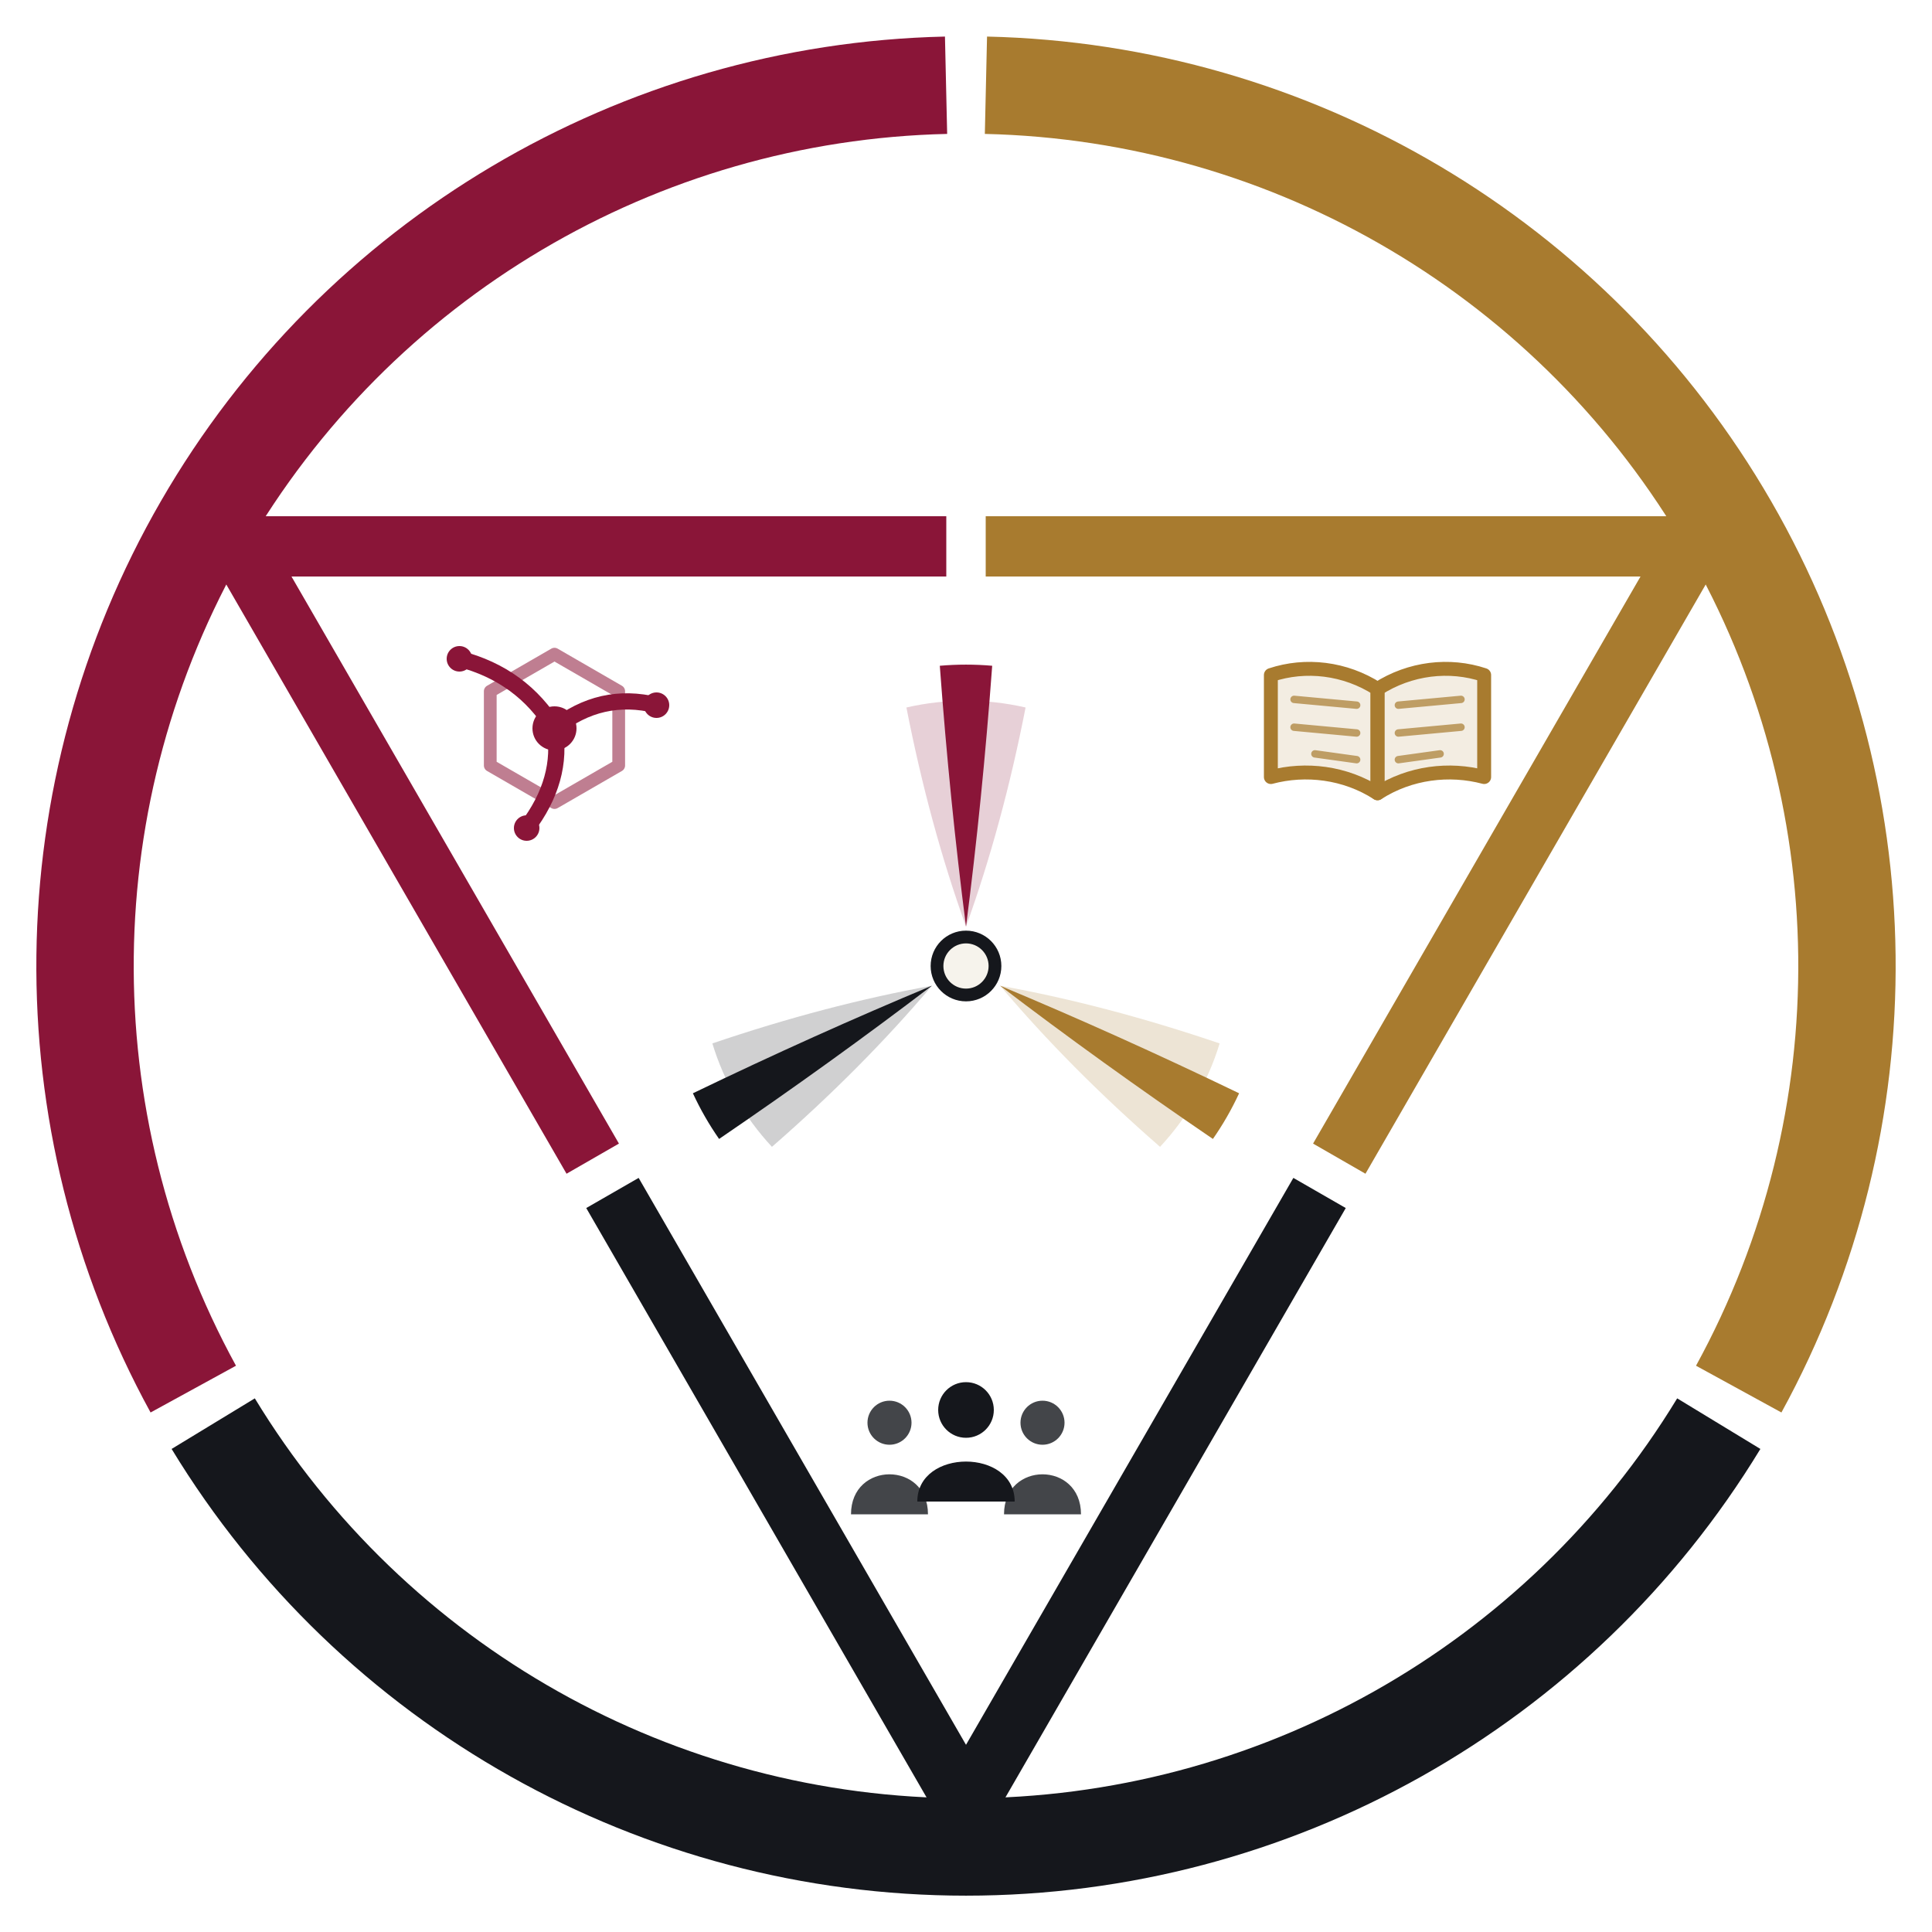
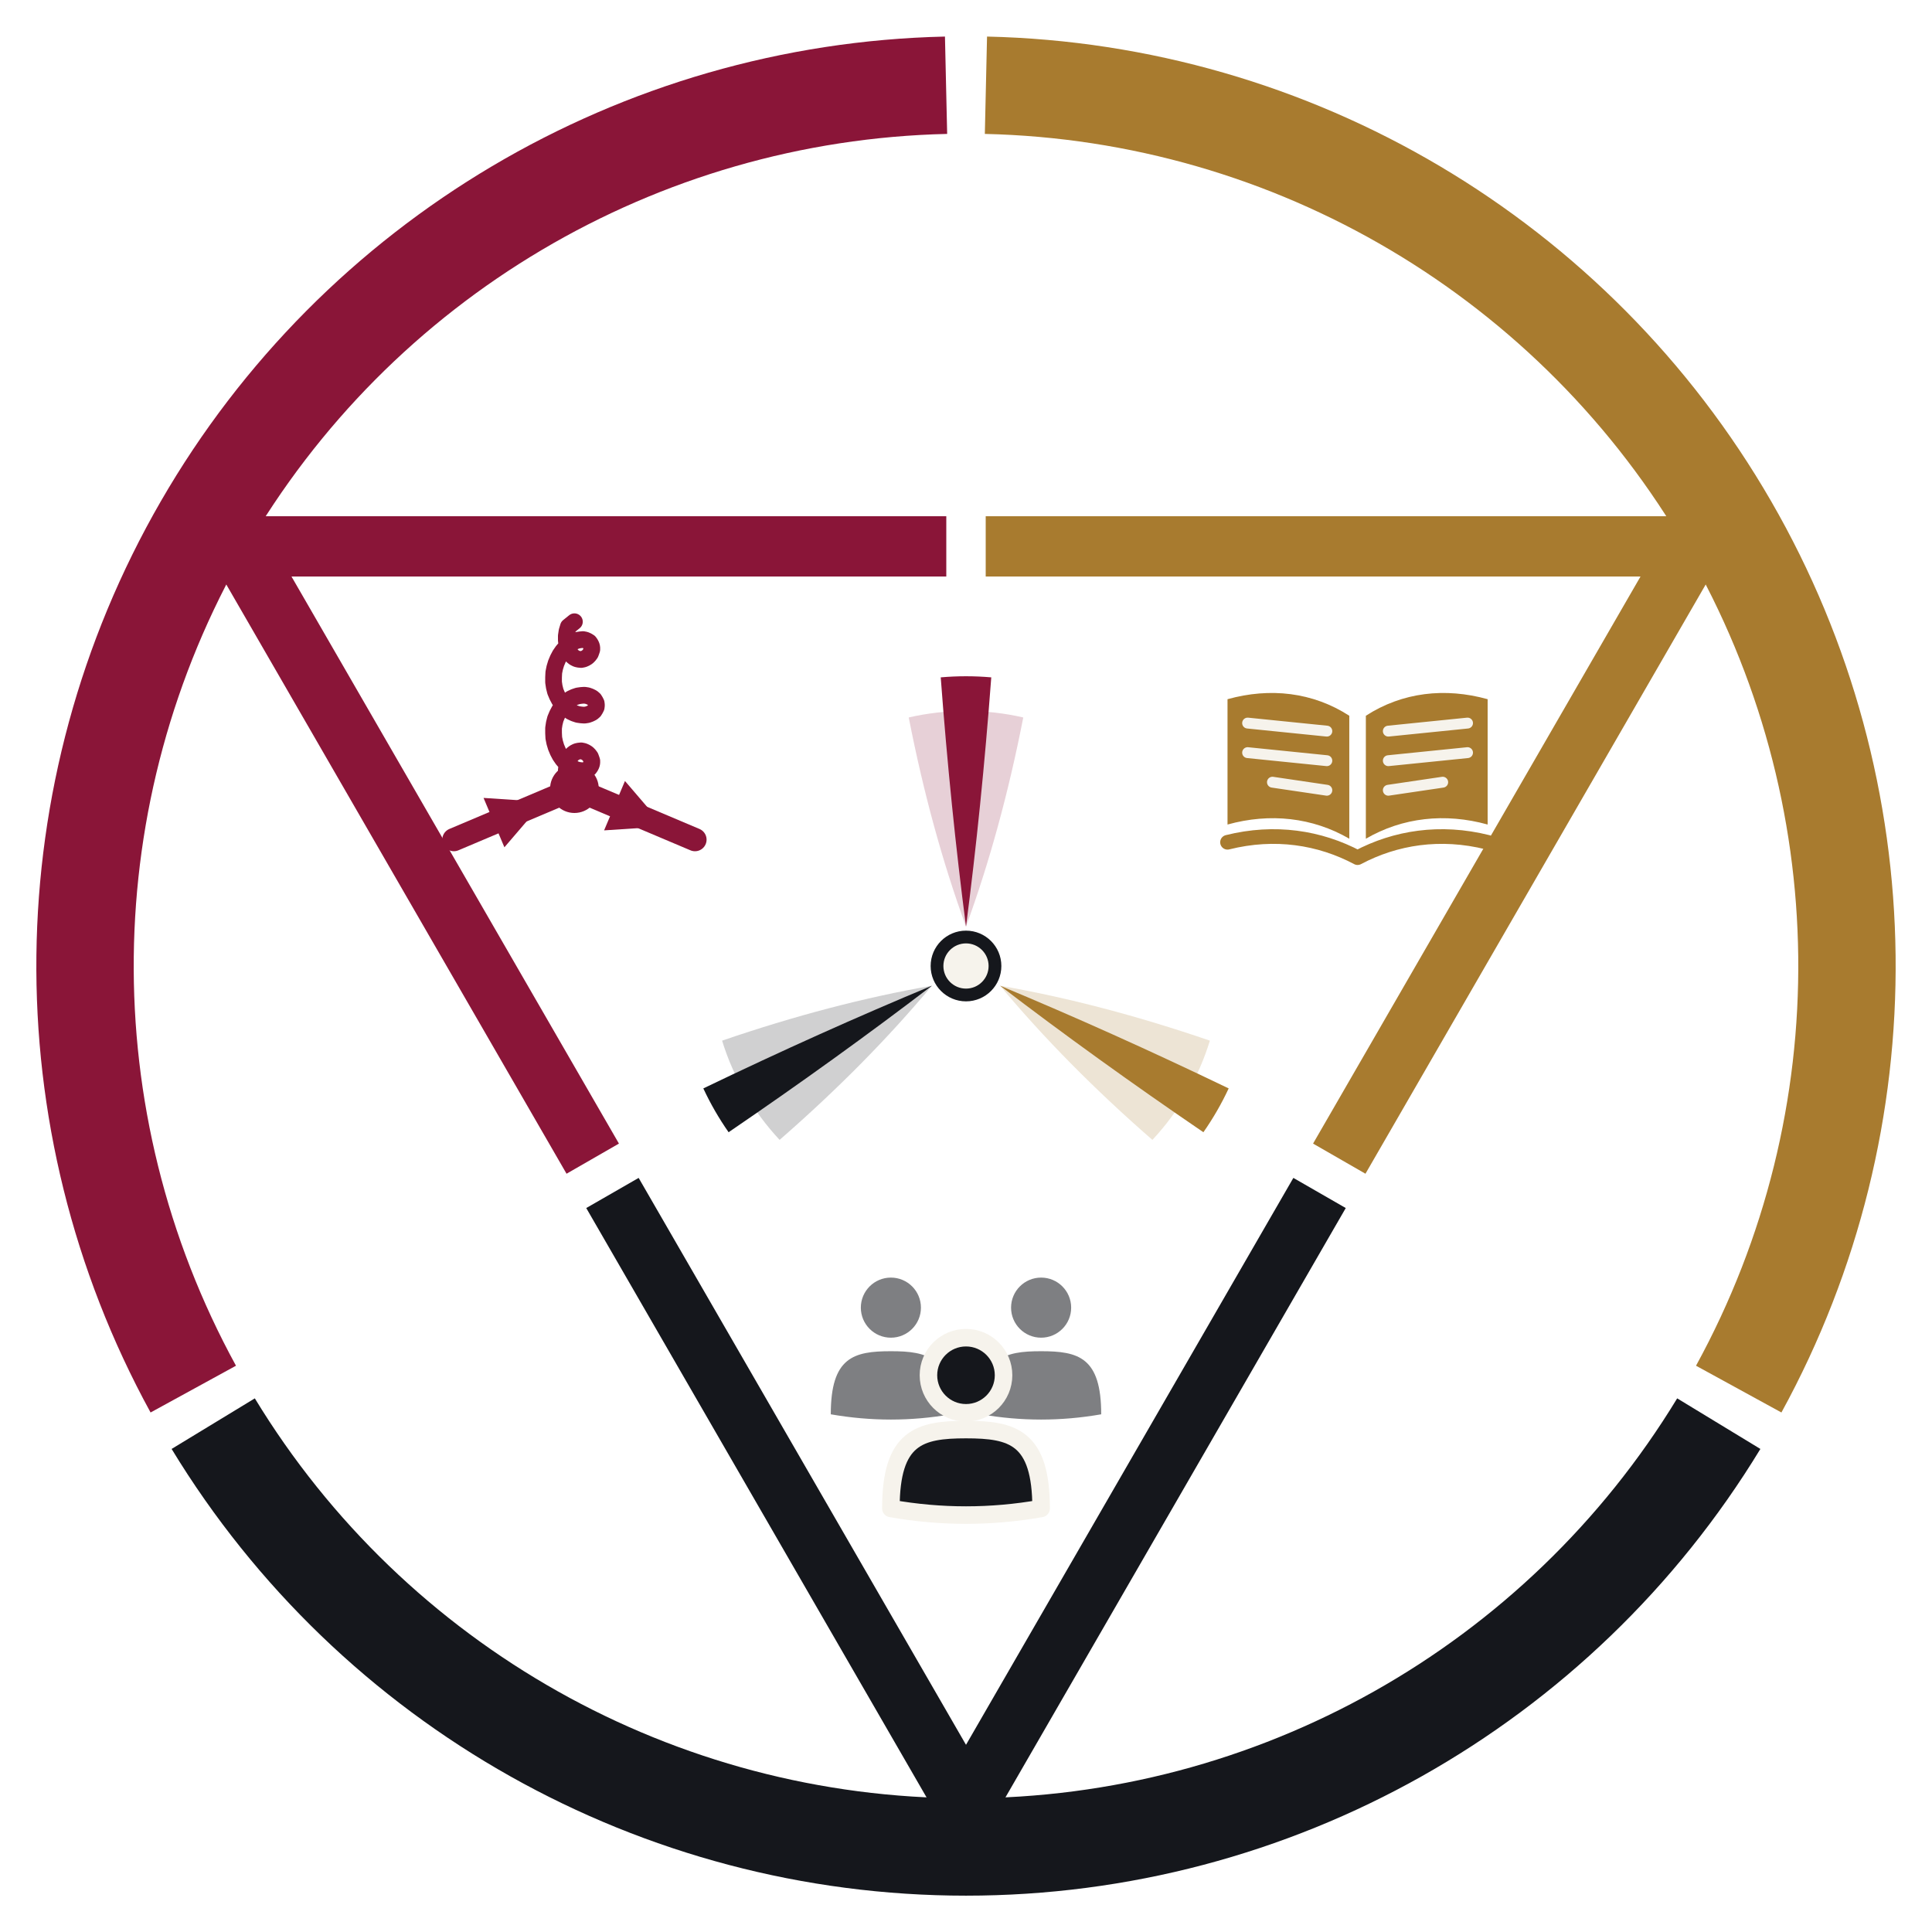
<svg xmlns="http://www.w3.org/2000/svg" viewBox="0 0 100 100">
  <g transform="translate(50 50) scale(1.2) translate(-50 -50)">
    <path d="M16.67 68.25A38 38 0 0 1 49.14 12.01" fill="none" stroke="#8a1538" stroke-width="4.2" stroke-linecap="butt" />
    <polygon points="18.65,33.20 49.15,33.20 49.15,30.60 18.65,30.60" fill="#8a1538" />
    <polygon points="17.52,32.55 32.77,58.96 35.03,57.66 19.78,31.25" fill="#8a1538" />
    <path d="M50.86 12.01A38 38 0 0 1 83.33 68.25" fill="none" stroke="#a87b2f" stroke-width="4.2" stroke-linecap="butt" />
    <polygon points="81.35,30.60 50.85,30.60 50.85,33.20 81.35,33.20" fill="#a87b2f" />
    <polygon points="80.22,31.25 64.97,57.66 67.23,58.96 82.48,32.55" fill="#a87b2f" />
    <path d="M82.47 69.74A38 38 0 0 1 17.53 69.74" fill="none" stroke="#15171c" stroke-width="4.2" stroke-linecap="butt" />
    <polygon points="51.13,85.55 35.88,59.14 33.62,60.44 48.87,86.85" fill="#15171c" />
    <polygon points="51.13,86.85 66.38,60.44 64.12,59.14 48.87,85.55" fill="#15171c" />
-     <path d="M50.00 48.30Q48.42 43.91 47.43 38.85A11.44 11.44 0 0 1 52.57 38.85Q51.58 43.91 50.00 48.30Z" fill="#8a1538" fill-opacity=".2" />
-     <path d="M50.00 48.30Q49.30 42.88 48.87 37.05A13.00 13.00 0 0 1 51.13 37.05Q50.70 42.88 50.00 48.30Z" fill="#8a1538" />
-     <path d="M51.47 50.85Q56.06 51.68 60.94 53.34A11.44 11.44 0 0 1 58.37 57.80Q54.48 54.41 51.47 50.85Z" fill="#a87b2f" fill-opacity=".2" />
-     <path d="M51.47 50.85Q56.51 52.95 61.78 55.49A13.00 13.00 0 0 1 60.65 57.46Q55.81 54.16 51.47 50.85Z" fill="#a87b2f" />
-     <path d="M48.53 50.85Q45.52 54.41 41.63 57.80A11.44 11.44 0 0 1 39.06 53.34Q43.94 51.68 48.53 50.85Z" fill="#15171c" fill-opacity=".2" />
-     <path d="M48.53 50.85Q44.19 54.16 39.35 57.46A13.00 13.00 0 0 1 38.22 55.49Q43.49 52.95 48.53 50.85Z" fill="#15171c" />
+     <path d="M50.00 48.30Q48.48 44.14 47.53 39.28A11.00 11.00 0 0 1 52.47 39.28Q51.52 44.14 50.00 48.30Z" fill="#8a1538" fill-opacity=".2" />
+     <path d="M50.00 48.30Q49.33 43.16 48.91 37.55A12.50 12.50 0 0 1 51.09 37.55Q50.67 43.16 50.00 48.30Z" fill="#8a1538" />
+     <path d="M51.47 50.85Q55.83 51.61 60.52 53.22A11.00 11.00 0 0 1 58.04 57.50Q54.31 54.25 51.47 50.85Z" fill="#a87b2f" fill-opacity=".2" />
+     <path d="M51.47 50.85Q56.26 52.84 61.33 55.28A12.50 12.50 0 0 1 60.24 57.17Q55.59 54.00 51.47 50.85Z" fill="#a87b2f" />
+     <path d="M48.53 50.85Q45.69 54.25 41.96 57.50A11.00 11.00 0 0 1 39.48 53.22Q44.17 51.61 48.53 50.85Z" fill="#15171c" fill-opacity=".2" />
+     <path d="M48.53 50.85Q44.41 54.00 39.76 57.17A12.50 12.50 0 0 1 38.67 55.28Q43.74 52.84 48.53 50.85Z" fill="#15171c" />
    <circle cx="50" cy="50" r="1.25" fill="#f6f3ec" stroke="#15171c" stroke-width=".55" />
-     <g transform="translate(32.25 39.75) scale(1.0)">
-       <polygon points="2.77,1.60 0.00,3.20 -2.77,1.60 -2.77,-1.60 -0.00,-3.20 2.77,-1.60" fill="none" stroke="#8a1538" stroke-width=".55" stroke-linejoin="round" stroke-opacity=".55" />
-       <path d="M0 0Q-1.4 -2.3 -4.1 -3.0" fill="none" stroke="#8a1538" stroke-width=".7" stroke-linecap="round" />
-       <path d="M0 0Q2.0 -1.6 4.4 -1.0" fill="none" stroke="#8a1538" stroke-width=".7" stroke-linecap="round" />
-       <path d="M0 0Q.4 2.2 -1.2 4.3" fill="none" stroke="#8a1538" stroke-width=".7" stroke-linecap="round" />
-       <circle cx="-4.1" cy="-3.0" r=".55" fill="#8a1538" />
-       <circle cx="4.4" cy="-1.0" r=".55" fill="#8a1538" />
-       <circle cx="-1.2" cy="4.3" r=".55" fill="#8a1538" />
-       <circle cx="0" cy="0" r=".95" fill="#8a1538" />
+     <g transform="translate(33.11 41.35) scale(1.000)">
+       <path d="M-5.2 3.2L0 1.0L5.2 3.2" fill="none" stroke="#8a1538" stroke-width="1" stroke-linecap="round" stroke-linejoin="round" />
+       <polygon points="-1.34,1.57 -3.02,3.53 -3.92,1.40" fill="#8a1538" />
+       <polygon points="3.86,2.63 1.28,2.80 2.18,0.67" fill="#8a1538" />
+       <path d="M0.00 1.00 L-0.26 0.79 L-0.32 0.59 L-0.35 0.39 L-0.35 0.20 L-0.33 0.03 L-0.29 -0.13 L-0.24 -0.27 L-0.17 -0.38 L-0.09 -0.48 L-0.00 -0.55 L0.10 -0.60 L0.19 -0.62 L0.29 -0.63 L0.39 -0.61 L0.48 -0.57 L0.56 -0.52 L0.63 -0.45 L0.69 -0.37 L0.72 -0.29 L0.75 -0.20 L0.75 -0.11 L0.73 -0.03 L0.69 0.05 L0.64 0.12 L0.56 0.17 L0.47 0.21 L0.37 0.23 L0.26 0.22 L0.13 0.20 L0.00 0.15 L-0.13 0.08 L-0.26 -0.02 L-0.39 -0.13 L-0.51 -0.27 L-0.62 -0.43 L-0.71 -0.60 L-0.79 -0.79 L-0.85 -0.99 L-0.89 -1.19 L-0.90 -1.40 L-0.90 -1.61 L-0.87 -1.81 L-0.82 -2.01 L-0.74 -2.20 L-0.65 -2.37 L-0.55 -2.53 L-0.42 -2.67 L-0.29 -2.78 L-0.15 -2.88 L-0.00 -2.95 L0.15 -3.00 L0.29 -3.02 L0.43 -3.03 L0.56 -3.01 L0.67 -2.97 L0.77 -2.92 L0.85 -2.85 L0.90 -2.77 L0.94 -2.69 L0.95 -2.60 L0.94 -2.51 L0.90 -2.43 L0.85 -2.35 L0.77 -2.28 L0.67 -2.23 L0.56 -2.19 L0.43 -2.17 L0.29 -2.18 L0.15 -2.20 L0.00 -2.25 L-0.15 -2.32 L-0.29 -2.42 L-0.42 -2.53 L-0.55 -2.67 L-0.65 -2.83 L-0.74 -3.00 L-0.82 -3.19 L-0.87 -3.39 L-0.90 -3.59 L-0.90 -3.80 L-0.89 -4.01 L-0.85 -4.21 L-0.79 -4.41 L-0.71 -4.60 L-0.62 -4.77 L-0.51 -4.93 L-0.39 -5.07 L-0.26 -5.18 L-0.13 -5.28 L-0.00 -5.35 L0.13 -5.40 L0.26 -5.42 L0.37 -5.43 L0.47 -5.41 L0.56 -5.37 L0.64 -5.32 L0.69 -5.25 L0.73 -5.17 L0.75 -5.09 L0.75 -5.00 L0.72 -4.91 L0.69 -4.83 L0.63 -4.75 L0.56 -4.68 L0.48 -4.63 L0.39 -4.59 L0.29 -4.57 L0.19 -4.58 L0.10 -4.60 L0.00 -4.65 L-0.09 -4.72 L-0.17 -4.82 L-0.24 -4.93 L-0.29 -5.07 L-0.33 -5.23 L-0.35 -5.40 L-0.35 -5.59 L-0.32 -5.79 L-0.26 -5.99 L-0.00 -6.20" fill="none" stroke="#8a1538" stroke-width=".72" stroke-linecap="round" stroke-linejoin="round" />
+       <circle cx="0" cy="1.0" r="1.05" fill="#8a1538" />
    </g>
-     <g transform="translate(67.75 39.75) scale(1.0)">
-       <path d="M0 2.8C-1.4 1.9 -3.1 1.7 -4.6 2.1V-2.3C-3.1 -2.8 -1.4 -2.6 0 -1.7Z" fill="#a87b2f" fill-opacity=".14" />
-       <path d="M0 2.8C-1.4 1.9 -3.1 1.7 -4.6 2.1V-2.3C-3.1 -2.8 -1.4 -2.6 0 -1.7Z" fill="none" stroke="#a87b2f" stroke-width=".6" stroke-linejoin="round" />
-       <g transform="scale(-1 1)">
-         <path d="M0 2.8C-1.4 1.9 -3.1 1.7 -4.6 2.1V-2.3C-3.1 -2.8 -1.4 -2.6 0 -1.7Z" fill="#a87b2f" fill-opacity=".14" />
-         <path d="M0 2.8C-1.4 1.9 -3.1 1.7 -4.6 2.1V-2.3C-3.1 -2.8 -1.4 -2.6 0 -1.7Z" fill="none" stroke="#a87b2f" stroke-width=".6" stroke-linejoin="round" />
+     <g transform="translate(66.89 41.45) scale(1.020)">
+       <path d="M-.35 3.0C-1.9 2.1 -3.7 1.9 -5.5 2.4V-2.9C-3.7 -3.4 -1.9 -3.2 -.35 -2.2Z" fill="#a87b2f" />
+       <path d="M-.35 3.0C-1.9 2.1 -3.7 1.9 -5.5 2.4V-2.9C-3.7 -3.4 -1.9 -3.2 -.35 -2.2Z" transform="scale(-1 1)" fill="#a87b2f" />
+       <line x1="-1.30" y1="-1.55" x2="-4.65" y2="-1.89" stroke="#f6f3ec" stroke-width=".46" stroke-linecap="round" />
+       <line x1="-1.30" y1="-0.30" x2="-4.65" y2="-0.64" stroke="#f6f3ec" stroke-width=".46" stroke-linecap="round" />
+       <line x1="-1.30" y1="0.95" x2="-3.60" y2="0.61" stroke="#f6f3ec" stroke-width=".46" stroke-linecap="round" />
+       <line x1="1.30" y1="-1.55" x2="4.65" y2="-1.89" stroke="#f6f3ec" stroke-width=".46" stroke-linecap="round" />
+       <line x1="1.30" y1="-0.30" x2="4.65" y2="-0.64" stroke="#f6f3ec" stroke-width=".46" stroke-linecap="round" />
+       <line x1="1.30" y1="0.95" x2="3.60" y2="0.61" stroke="#f6f3ec" stroke-width=".46" stroke-linecap="round" />
+       <path d="M-5.5 3.15C-3.5 2.65 -1.6 2.95 0 3.8C1.6 2.95 3.5 2.65 5.5 3.15" fill="none" stroke="#a87b2f" stroke-width=".62" stroke-linecap="round" stroke-linejoin="round" />
+     </g>
+     <g transform="translate(50.00 68.30) scale(1.080)">
+       <g fill-opacity=".55">
+         <path d="M-5.40 0.96C-5.40 -1.32 -4.49 -1.56 -3.00 -1.56C-1.51 -1.56 -0.60 -1.32 -0.60 0.96Q-3.00 1.38 -5.40 0.96Z" fill="#15171c" />
+         <circle cx="-3.00" cy="-3.30" r="1.20" fill="#15171c" />
      </g>
-       <line x1="-0.90" y1="-1.00" x2="-3.60" y2="-1.25" stroke="#a87b2f" stroke-width=".32" stroke-linecap="round" stroke-opacity=".7" />
-       <line x1="-0.90" y1="0.20" x2="-3.60" y2="-0.05" stroke="#a87b2f" stroke-width=".32" stroke-linecap="round" stroke-opacity=".7" />
-       <line x1="-0.90" y1="1.35" x2="-2.70" y2="1.10" stroke="#a87b2f" stroke-width=".32" stroke-linecap="round" stroke-opacity=".7" />
-       <line x1="0.90" y1="-1.00" x2="3.60" y2="-1.25" stroke="#a87b2f" stroke-width=".32" stroke-linecap="round" stroke-opacity=".7" />
-       <line x1="0.90" y1="0.20" x2="3.60" y2="-0.05" stroke="#a87b2f" stroke-width=".32" stroke-linecap="round" stroke-opacity=".7" />
-       <line x1="0.90" y1="1.35" x2="2.70" y2="1.10" stroke="#a87b2f" stroke-width=".32" stroke-linecap="round" stroke-opacity=".7" />
-     </g>
-     <g transform="translate(50.00 70.50) scale(1.0)">
-       <g fill-opacity="0.8">
-         <circle cx="-3.30" cy="-0.80" r="0.95" fill="#15171c" />
-         <path d="M-4.96 3.15C-4.96 0.85 -1.64 0.85 -1.64 3.15Z" fill="#15171c" />
+       <g fill-opacity=".55">
+         <path d="M0.60 0.96C0.60 -1.32 1.51 -1.56 3.00 -1.56C4.49 -1.56 5.40 -1.32 5.40 0.96Q3.00 1.38 0.60 0.96Z" fill="#15171c" />
+         <circle cx="3.00" cy="-3.30" r="1.20" fill="#15171c" />
      </g>
-       <g fill-opacity="0.8">
-         <circle cx="3.30" cy="-0.80" r="0.95" fill="#15171c" />
-         <path d="M1.64 3.15C1.64 0.85 4.96 0.85 4.96 3.15Z" fill="#15171c" />
-       </g>
-       <g fill-opacity="1">
-         <circle cx="0.00" cy="-1.35" r="1.2" fill="#15171c" />
-         <path d="M-2.10 2.60C-2.10 0.30 2.10 0.30 2.10 2.60Z" fill="#15171c" />
-       </g>
+       <path d="M-3.00 4.72C-3.00 1.87 -1.86 1.57 0.00 1.57C1.86 1.57 3.00 1.87 3.00 4.72Q0.00 5.25 -3.00 4.72Z" fill="#15171c" stroke="#f6f3ec" stroke-width=".7" stroke-linejoin="round" />
+       <circle cx="0.00" cy="-0.60" r="1.50" fill="#15171c" stroke="#f6f3ec" stroke-width=".7" stroke-linejoin="round" />
    </g>
  </g>
</svg>
